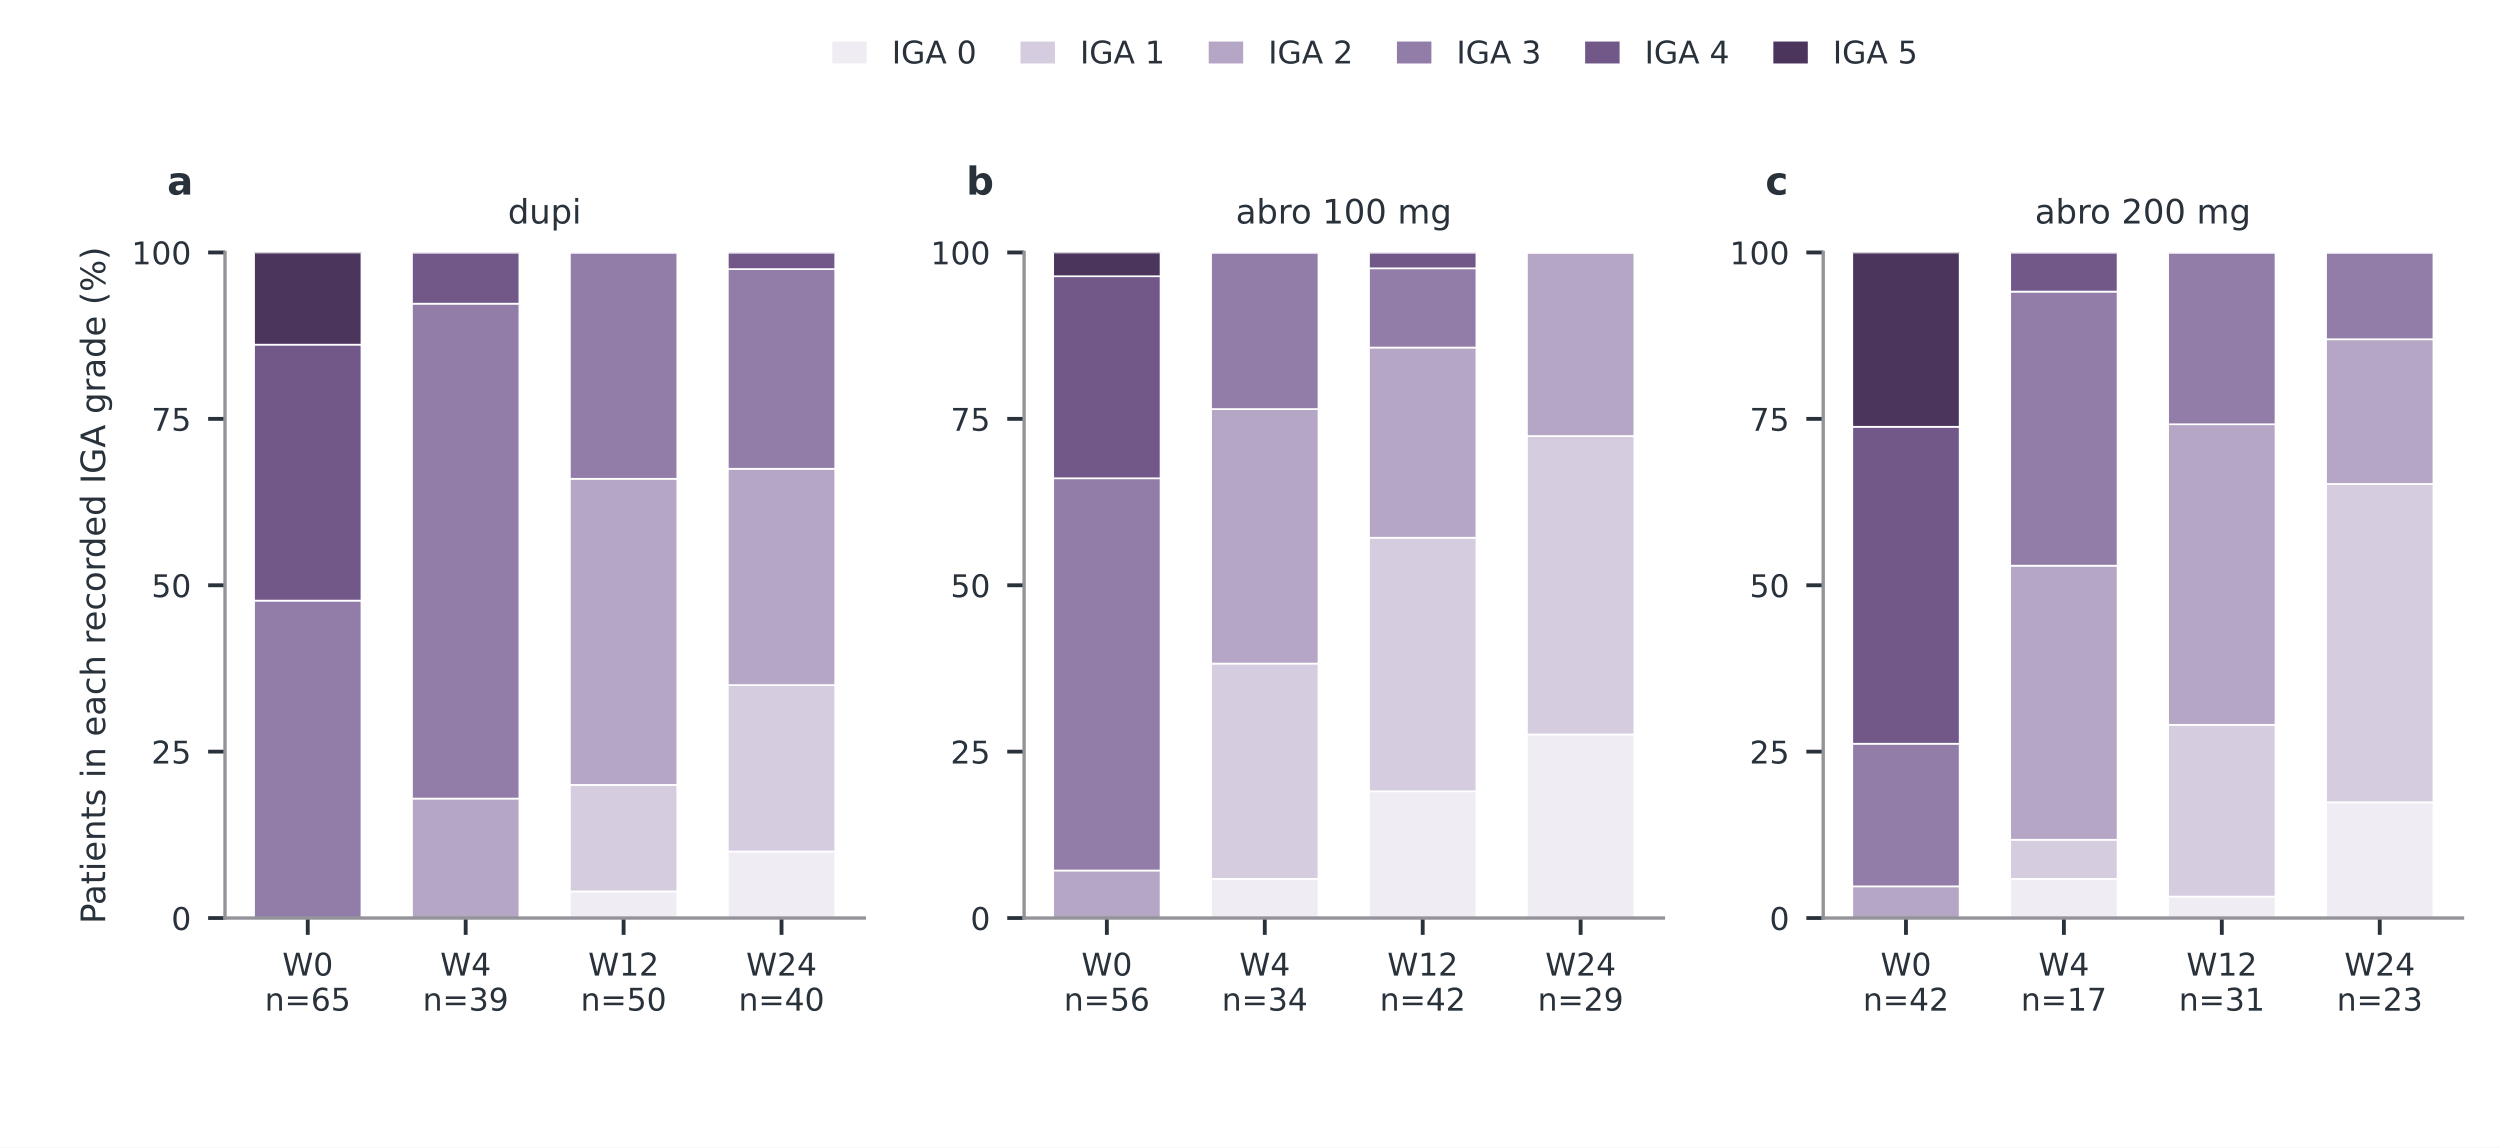
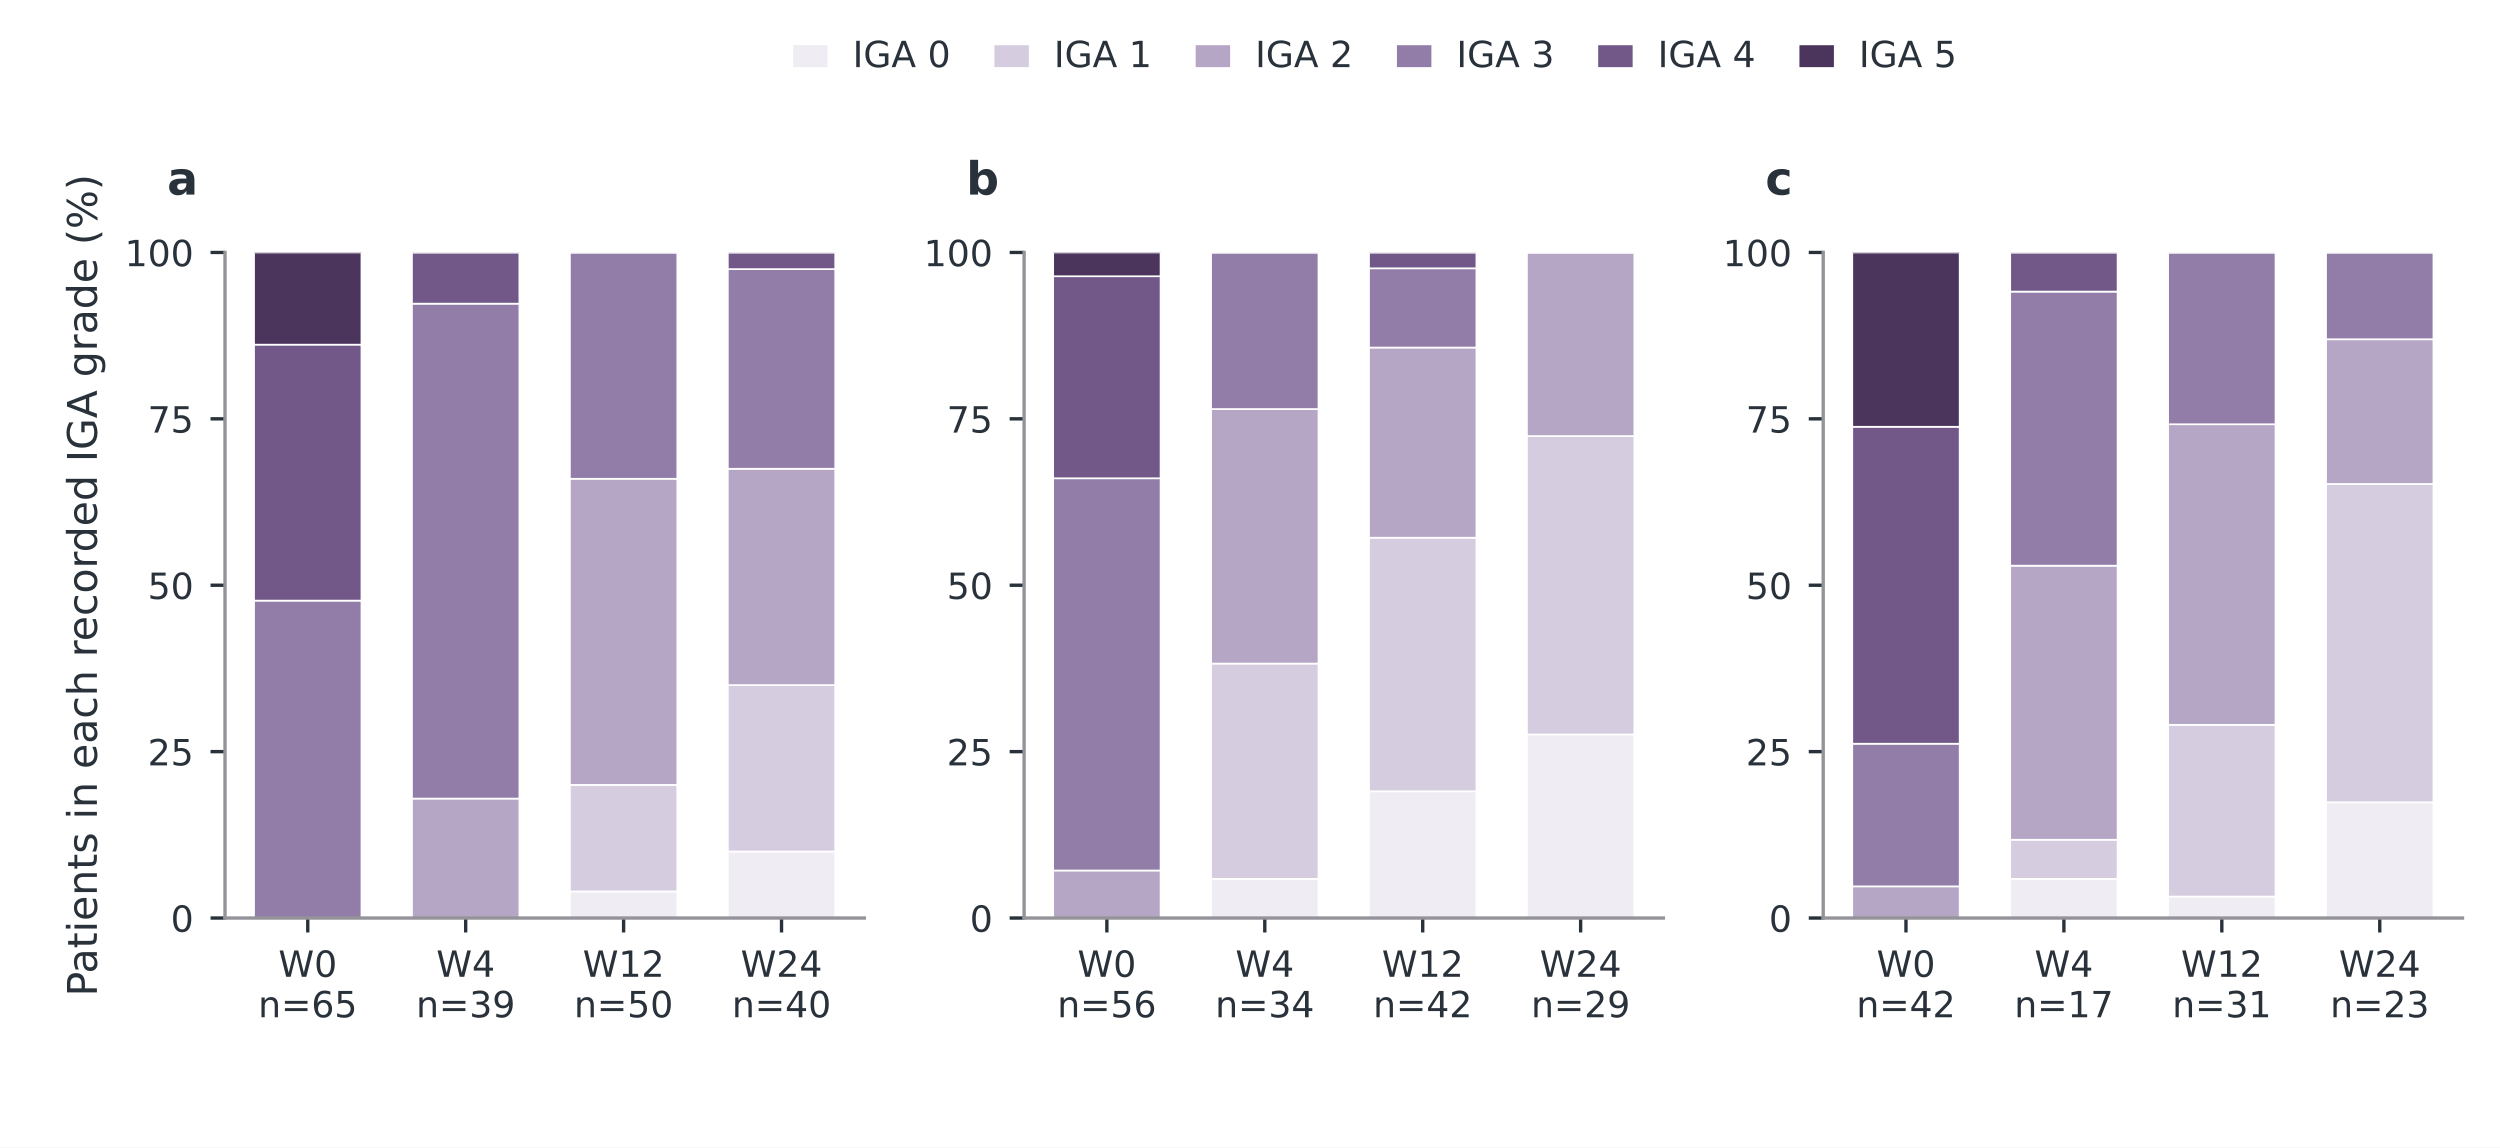
<svg xmlns="http://www.w3.org/2000/svg" xmlns:xlink="http://www.w3.org/1999/xlink" width="518.74pt" height="238.11pt" viewBox="0 0 518.74 238.11" version="1.1">
  <defs>
    <style type="text/css">*{stroke-linejoin: round; stroke-linecap: butt}</style>
  </defs>
  <g id="figure_1">
    <g id="patch_1">
      <path d="M 0 238.11  L 518.74 238.11  L 518.74 0  L 0 0  z " style="fill: #ffffff" />
    </g>
    <g id="axes_1">
      <g id="patch_2">
        <path d="M 46.687 190.488  L 179.336 190.488  L 179.336 52.384  L 46.687 52.384  z " style="fill: #ffffff" />
      </g>
      <g id="patch_3">
        <path d="M 52.716 190.488  L 74.999 190.488  L 74.999 190.488  L 52.716 190.488  z " clip-path="url(#pff0f0de087)" style="fill: #f0ecf3; stroke: #ffffff; stroke-width: 0.35; stroke-linejoin: miter" />
      </g>
      <g id="patch_4">
        <path d="M 85.485 190.488  L 107.768 190.488  L 107.768 190.488  L 85.485 190.488  z " clip-path="url(#pff0f0de087)" style="fill: #f0ecf3; stroke: #ffffff; stroke-width: 0.35; stroke-linejoin: miter" />
      </g>
      <g id="patch_5">
        <path d="M 118.254 190.488  L 140.537 190.488  L 140.537 184.964  L 118.254 184.964  z " clip-path="url(#pff0f0de087)" style="fill: #f0ecf3; stroke: #ffffff; stroke-width: 0.35; stroke-linejoin: miter" />
      </g>
      <g id="patch_6">
        <path d="M 151.023 190.488  L 173.306 190.488  L 173.306 176.678  L 151.023 176.678  z " clip-path="url(#pff0f0de087)" style="fill: #f0ecf3; stroke: #ffffff; stroke-width: 0.35; stroke-linejoin: miter" />
      </g>
      <g id="patch_7">
        <path d="M 52.716 190.488  L 74.999 190.488  L 74.999 190.488  L 52.716 190.488  z " clip-path="url(#pff0f0de087)" style="fill: #d5cddf; stroke: #ffffff; stroke-width: 0.35; stroke-linejoin: miter" />
      </g>
      <g id="patch_8">
        <path d="M 85.485 190.488  L 107.768 190.488  L 107.768 190.488  L 85.485 190.488  z " clip-path="url(#pff0f0de087)" style="fill: #d5cddf; stroke: #ffffff; stroke-width: 0.35; stroke-linejoin: miter" />
      </g>
      <g id="patch_9">
        <path d="M 118.254 184.964  L 140.537 184.964  L 140.537 162.867  L 118.254 162.867  z " clip-path="url(#pff0f0de087)" style="fill: #d5cddf; stroke: #ffffff; stroke-width: 0.35; stroke-linejoin: miter" />
      </g>
      <g id="patch_10">
        <path d="M 151.023 176.678  L 173.306 176.678  L 173.306 142.152  L 151.023 142.152  z " clip-path="url(#pff0f0de087)" style="fill: #d5cddf; stroke: #ffffff; stroke-width: 0.35; stroke-linejoin: miter" />
      </g>
      <g id="patch_11">
        <path d="M 52.716 190.488  L 74.999 190.488  L 74.999 190.488  L 52.716 190.488  z " clip-path="url(#pff0f0de087)" style="fill: #b5a6c5; stroke: #ffffff; stroke-width: 0.35; stroke-linejoin: miter" />
      </g>
      <g id="patch_12">
        <path d="M 85.485 190.488  L 107.768 190.488  L 107.768 165.7  L 85.485 165.7  z " clip-path="url(#pff0f0de087)" style="fill: #b5a6c5; stroke: #ffffff; stroke-width: 0.35; stroke-linejoin: miter" />
      </g>
      <g id="patch_13">
        <path d="M 118.254 162.867  L 140.537 162.867  L 140.537 99.34  L 118.254 99.34  z " clip-path="url(#pff0f0de087)" style="fill: #b5a6c5; stroke: #ffffff; stroke-width: 0.35; stroke-linejoin: miter" />
      </g>
      <g id="patch_14">
        <path d="M 151.023 142.152  L 173.306 142.152  L 173.306 97.268  L 151.023 97.268  z " clip-path="url(#pff0f0de087)" style="fill: #b5a6c5; stroke: #ffffff; stroke-width: 0.35; stroke-linejoin: miter" />
      </g>
      <g id="patch_15">
        <path d="M 52.716 190.488  L 74.999 190.488  L 74.999 124.623  L 52.716 124.623  z " clip-path="url(#pff0f0de087)" style="fill: #927da9; stroke: #ffffff; stroke-width: 0.35; stroke-linejoin: miter" />
      </g>
      <g id="patch_16">
        <path d="M 85.485 165.7  L 107.768 165.7  L 107.768 63.008  L 85.485 63.008  z " clip-path="url(#pff0f0de087)" style="fill: #927da9; stroke: #ffffff; stroke-width: 0.35; stroke-linejoin: miter" />
      </g>
      <g id="patch_17">
        <path d="M 118.254 99.34  L 140.537 99.34  L 140.537 52.384  L 118.254 52.384  z " clip-path="url(#pff0f0de087)" style="fill: #927da9; stroke: #ffffff; stroke-width: 0.35; stroke-linejoin: miter" />
      </g>
      <g id="patch_18">
        <path d="M 151.023 97.268  L 173.306 97.268  L 173.306 55.837  L 151.023 55.837  z " clip-path="url(#pff0f0de087)" style="fill: #927da9; stroke: #ffffff; stroke-width: 0.35; stroke-linejoin: miter" />
      </g>
      <g id="patch_19">
        <path d="M 52.716 124.623  L 74.999 124.623  L 74.999 71.506  L 52.716 71.506  z " clip-path="url(#pff0f0de087)" style="fill: #715889; stroke: #ffffff; stroke-width: 0.35; stroke-linejoin: miter" />
      </g>
      <g id="patch_20">
        <path d="M 85.485 63.008  L 107.768 63.008  L 107.768 52.384  L 85.485 52.384  z " clip-path="url(#pff0f0de087)" style="fill: #715889; stroke: #ffffff; stroke-width: 0.35; stroke-linejoin: miter" />
      </g>
      <g id="patch_21">
        <path d="M 118.254 52.384  L 140.537 52.384  L 140.537 52.384  L 118.254 52.384  z " clip-path="url(#pff0f0de087)" style="fill: #715889; stroke: #ffffff; stroke-width: 0.35; stroke-linejoin: miter" />
      </g>
      <g id="patch_22">
        <path d="M 151.023 55.837  L 173.306 55.837  L 173.306 52.384  L 151.023 52.384  z " clip-path="url(#pff0f0de087)" style="fill: #715889; stroke: #ffffff; stroke-width: 0.35; stroke-linejoin: miter" />
      </g>
      <g id="patch_23">
        <path d="M 52.716 71.506  L 74.999 71.506  L 74.999 52.384  L 52.716 52.384  z " clip-path="url(#pff0f0de087)" style="fill: #4b355d; stroke: #ffffff; stroke-width: 0.35; stroke-linejoin: miter" />
      </g>
      <g id="patch_24">
        <path d="M 85.485 52.384  L 107.768 52.384  L 107.768 52.384  L 85.485 52.384  z " clip-path="url(#pff0f0de087)" style="fill: #4b355d; stroke: #ffffff; stroke-width: 0.35; stroke-linejoin: miter" />
      </g>
      <g id="patch_25">
        <path d="M 118.254 52.384  L 140.537 52.384  L 140.537 52.384  L 118.254 52.384  z " clip-path="url(#pff0f0de087)" style="fill: #4b355d; stroke: #ffffff; stroke-width: 0.35; stroke-linejoin: miter" />
      </g>
      <g id="patch_26">
        <path d="M 151.023 52.384  L 173.306 52.384  L 173.306 52.384  L 151.023 52.384  z " clip-path="url(#pff0f0de087)" style="fill: #4b355d; stroke: #ffffff; stroke-width: 0.35; stroke-linejoin: miter" />
      </g>
      <g id="matplotlib.axis_1">
        <g id="xtick_1">
          <g id="line2d_1">
            <defs>
-               <path id="m90f12e6dde" d="M 0 0  L 0 3.5  " style="stroke: #29323b; stroke-width: 0.8" />
+               <path id="m779b426d4a" d="M 0 0  L 0 3  " style="stroke: #29323b; stroke-width: 0.7" />
            </defs>
            <g>
-               <use xlink:href="#m90f12e6dde" x="63.858" y="190.488" style="fill: #29323b; stroke: #29323b; stroke-width: 0.8" />
+               <use xlink:href="#m779b426d4a" x="63.858" y="190.488" style="fill: #29323b; stroke: #29323b; stroke-width: 0.7" />
            </g>
          </g>
          <g id="text_1">
-             <text style="fill: #29323b; font: 6.5px 'DejaVu Sans'" transform="translate(58.57637 202.4272)">W0</text>
-             <text style="fill: #29323b; font: 6.5px 'DejaVu Sans'" transform="translate(54.9389 209.7058)">n=65</text>
+             <text style="fill: #29323b; font: 7.5px 'DejaVu Sans'" transform="translate(57.76387 202.687)">W0</text>
+             <text style="fill: #29323b; font: 7.5px 'DejaVu Sans'" transform="translate(53.5668 211.0854)">n=65</text>
          </g>
        </g>
        <g id="xtick_2">
          <g id="line2d_2">
            <g>
-               <use xlink:href="#m90f12e6dde" x="96.627" y="190.488" style="fill: #29323b; stroke: #29323b; stroke-width: 0.8" />
+               <use xlink:href="#m779b426d4a" x="96.627" y="190.488" style="fill: #29323b; stroke: #29323b; stroke-width: 0.7" />
            </g>
          </g>
          <g id="text_2">
-             <text style="fill: #29323b; font: 6.5px 'DejaVu Sans'" transform="translate(91.34546 202.4272)">W4</text>
-             <text style="fill: #29323b; font: 6.5px 'DejaVu Sans'" transform="translate(87.70799 209.7058)">n=39</text>
+             <text style="fill: #29323b; font: 7.5px 'DejaVu Sans'" transform="translate(90.53296 202.687)">W4</text>
+             <text style="fill: #29323b; font: 7.5px 'DejaVu Sans'" transform="translate(86.33588 211.0854)">n=39</text>
          </g>
        </g>
        <g id="xtick_3">
          <g id="line2d_3">
            <g>
-               <use xlink:href="#m90f12e6dde" x="129.396" y="190.488" style="fill: #29323b; stroke: #29323b; stroke-width: 0.8" />
+               <use xlink:href="#m779b426d4a" x="129.396" y="190.488" style="fill: #29323b; stroke: #29323b; stroke-width: 0.7" />
            </g>
          </g>
          <g id="text_3">
-             <text style="fill: #29323b; font: 6.5px 'DejaVu Sans'" transform="translate(122.0467 202.4272)">W12</text>
-             <text style="fill: #29323b; font: 6.5px 'DejaVu Sans'" transform="translate(120.4771 209.7058)">n=50</text>
+             <text style="fill: #29323b; font: 7.5px 'DejaVu Sans'" transform="translate(120.9161 202.687)">W12</text>
+             <text style="fill: #29323b; font: 7.5px 'DejaVu Sans'" transform="translate(119.105 211.0854)">n=50</text>
          </g>
        </g>
        <g id="xtick_4">
          <g id="line2d_4">
            <g>
-               <use xlink:href="#m90f12e6dde" x="162.165" y="190.488" style="fill: #29323b; stroke: #29323b; stroke-width: 0.8" />
+               <use xlink:href="#m779b426d4a" x="162.165" y="190.488" style="fill: #29323b; stroke: #29323b; stroke-width: 0.7" />
            </g>
          </g>
          <g id="text_4">
-             <text style="fill: #29323b; font: 6.5px 'DejaVu Sans'" transform="translate(154.8158 202.4272)">W24</text>
-             <text style="fill: #29323b; font: 6.5px 'DejaVu Sans'" transform="translate(153.2462 209.7058)">n=40</text>
+             <text style="fill: #29323b; font: 7.5px 'DejaVu Sans'" transform="translate(153.6852 202.687)">W24</text>
+             <text style="fill: #29323b; font: 7.5px 'DejaVu Sans'" transform="translate(151.8741 211.0854)">n=40</text>
          </g>
        </g>
      </g>
      <g id="matplotlib.axis_2">
        <g id="ytick_1">
          <g id="line2d_5">
            <defs>
-               <path id="mad2ca69fe5" d="M 0 0  L -3.5 0  " style="stroke: #29323b; stroke-width: 0.8" />
+               <path id="md42294e0d8" d="M 0 0  L -3 0  " style="stroke: #29323b; stroke-width: 0.7" />
            </defs>
            <g>
-               <use xlink:href="#mad2ca69fe5" x="46.687" y="190.488" style="fill: #29323b; stroke: #29323b; stroke-width: 0.8" />
+               <use xlink:href="#md42294e0d8" x="46.687" y="190.488" style="fill: #29323b; stroke: #29323b; stroke-width: 0.7" />
            </g>
          </g>
          <g id="text_5">
-             <text style="fill: #29323b; font: 6.5px 'DejaVu Sans'; text-anchor: end" x="39.687" y="192.958" transform="rotate(-0 39.68661 192.9577)">0</text>
+             <text style="fill: #29323b; font: 7.5px 'DejaVu Sans'; text-anchor: end" x="40.187" y="193.338" transform="rotate(-0 40.18661 193.3376)">0</text>
          </g>
        </g>
        <g id="ytick_2">
          <g id="line2d_6">
            <g>
-               <use xlink:href="#mad2ca69fe5" x="46.687" y="155.962" style="fill: #29323b; stroke: #29323b; stroke-width: 0.8" />
+               <use xlink:href="#md42294e0d8" x="46.687" y="155.962" style="fill: #29323b; stroke: #29323b; stroke-width: 0.7" />
            </g>
          </g>
          <g id="text_6">
-             <text style="fill: #29323b; font: 6.5px 'DejaVu Sans'; text-anchor: end" x="39.687" y="158.432" transform="rotate(-0 39.68661 158.4317)">25</text>
+             <text style="fill: #29323b; font: 7.5px 'DejaVu Sans'; text-anchor: end" x="40.187" y="158.812" transform="rotate(-0 40.18661 158.8116)">25</text>
          </g>
        </g>
        <g id="ytick_3">
          <g id="line2d_7">
            <g>
-               <use xlink:href="#mad2ca69fe5" x="46.687" y="121.436" style="fill: #29323b; stroke: #29323b; stroke-width: 0.8" />
+               <use xlink:href="#md42294e0d8" x="46.687" y="121.436" style="fill: #29323b; stroke: #29323b; stroke-width: 0.7" />
            </g>
          </g>
          <g id="text_7">
-             <text style="fill: #29323b; font: 6.5px 'DejaVu Sans'; text-anchor: end" x="39.687" y="123.906" transform="rotate(-0 39.68661 123.9057)">50</text>
+             <text style="fill: #29323b; font: 7.5px 'DejaVu Sans'; text-anchor: end" x="40.187" y="124.286" transform="rotate(-0 40.18661 124.2856)">50</text>
          </g>
        </g>
        <g id="ytick_4">
          <g id="line2d_8">
            <g>
-               <use xlink:href="#mad2ca69fe5" x="46.687" y="86.91" style="fill: #29323b; stroke: #29323b; stroke-width: 0.8" />
+               <use xlink:href="#md42294e0d8" x="46.687" y="86.91" style="fill: #29323b; stroke: #29323b; stroke-width: 0.7" />
            </g>
          </g>
          <g id="text_8">
-             <text style="fill: #29323b; font: 6.5px 'DejaVu Sans'; text-anchor: end" x="39.687" y="89.38" transform="rotate(-0 39.68661 89.37973)">75</text>
+             <text style="fill: #29323b; font: 7.5px 'DejaVu Sans'; text-anchor: end" x="40.187" y="89.76" transform="rotate(-0 40.18661 89.75965)">75</text>
          </g>
        </g>
        <g id="ytick_5">
          <g id="line2d_9">
            <g>
-               <use xlink:href="#mad2ca69fe5" x="46.687" y="52.384" style="fill: #29323b; stroke: #29323b; stroke-width: 0.8" />
+               <use xlink:href="#md42294e0d8" x="46.687" y="52.384" style="fill: #29323b; stroke: #29323b; stroke-width: 0.7" />
            </g>
          </g>
          <g id="text_9">
-             <text style="fill: #29323b; font: 6.5px 'DejaVu Sans'; text-anchor: end" x="39.687" y="54.854" transform="rotate(-0 39.68661 54.85374)">100</text>
+             <text style="fill: #29323b; font: 7.5px 'DejaVu Sans'; text-anchor: end" x="40.187" y="55.234" transform="rotate(-0 40.18661 55.23367)">100</text>
          </g>
        </g>
        <g id="text_10">
-           <text style="fill: #29323b; font: 7px 'DejaVu Sans'; text-anchor: middle" x="21.824" y="121.436" transform="rotate(-90 21.82396 121.4362)">Patients in each recorded IGA grade (%)</text>
+           <text style="fill: #29323b; font: 8.5px 'DejaVu Sans'; text-anchor: middle" x="20.103" y="121.436" transform="rotate(-90 20.10326 121.4362)">Patients in each recorded IGA grade (%)</text>
        </g>
      </g>
      <g id="patch_27">
        <path d="M 46.687 190.488  L 46.687 52.384  " style="fill: none; stroke: #94939a; stroke-width: 0.7; stroke-linejoin: miter; stroke-linecap: square" />
      </g>
      <g id="patch_28">
        <path d="M 46.687 190.488  L 179.336 190.488  " style="fill: none; stroke: #94939a; stroke-width: 0.7; stroke-linejoin: miter; stroke-linecap: square" />
      </g>
      <g id="text_11">
-         <text style="fill: #29323b; font: 700 8px 'DejaVu Sans'; text-anchor: start" x="34.687" y="40.384" transform="rotate(-0 34.68661 40.38425)">a</text>
-       </g>
-       <g id="text_12">
-         <text style="fill: #29323b; font: 7px 'DejaVu Sans'; text-anchor: middle" x="113.011" y="46.384" transform="rotate(-0 113.0112 46.38425)">dupi</text>
+         <text style="fill: #29323b; font: 700 9.5px 'DejaVu Sans'; text-anchor: start" x="34.687" y="40.384" transform="rotate(-0 34.68661 40.38425)">a</text>
      </g>
    </g>
    <g id="axes_2">
      <g id="patch_29">
        <path d="M 212.498 190.488  L 345.147 190.488  L 345.147 52.384  L 212.498 52.384  z " style="fill: #ffffff" />
      </g>
      <g id="patch_30">
        <path d="M 218.528 190.488  L 240.811 190.488  L 240.811 190.488  L 218.528 190.488  z " clip-path="url(#pd20572d89b)" style="fill: #f0ecf3; stroke: #ffffff; stroke-width: 0.35; stroke-linejoin: miter" />
      </g>
      <g id="patch_31">
        <path d="M 251.297 190.488  L 273.58 190.488  L 273.58 182.364  L 251.297 182.364  z " clip-path="url(#pd20572d89b)" style="fill: #f0ecf3; stroke: #ffffff; stroke-width: 0.35; stroke-linejoin: miter" />
      </g>
      <g id="patch_32">
        <path d="M 284.066 190.488  L 306.349 190.488  L 306.349 164.183  L 284.066 164.183  z " clip-path="url(#pd20572d89b)" style="fill: #f0ecf3; stroke: #ffffff; stroke-width: 0.35; stroke-linejoin: miter" />
      </g>
      <g id="patch_33">
        <path d="M 316.835 190.488  L 339.118 190.488  L 339.118 152.391  L 316.835 152.391  z " clip-path="url(#pd20572d89b)" style="fill: #f0ecf3; stroke: #ffffff; stroke-width: 0.35; stroke-linejoin: miter" />
      </g>
      <g id="patch_34">
        <path d="M 218.528 190.488  L 240.811 190.488  L 240.811 190.488  L 218.528 190.488  z " clip-path="url(#pd20572d89b)" style="fill: #d5cddf; stroke: #ffffff; stroke-width: 0.35; stroke-linejoin: miter" />
      </g>
      <g id="patch_35">
        <path d="M 251.297 182.364  L 273.58 182.364  L 273.58 137.684  L 251.297 137.684  z " clip-path="url(#pd20572d89b)" style="fill: #d5cddf; stroke: #ffffff; stroke-width: 0.35; stroke-linejoin: miter" />
      </g>
      <g id="patch_36">
        <path d="M 284.066 164.183  L 306.349 164.183  L 306.349 111.572  L 284.066 111.572  z " clip-path="url(#pd20572d89b)" style="fill: #d5cddf; stroke: #ffffff; stroke-width: 0.35; stroke-linejoin: miter" />
      </g>
      <g id="patch_37">
        <path d="M 316.835 152.391  L 339.118 152.391  L 339.118 90.482  L 316.835 90.482  z " clip-path="url(#pd20572d89b)" style="fill: #d5cddf; stroke: #ffffff; stroke-width: 0.35; stroke-linejoin: miter" />
      </g>
      <g id="patch_38">
        <path d="M 218.528 190.488  L 240.811 190.488  L 240.811 180.624  L 218.528 180.624  z " clip-path="url(#pd20572d89b)" style="fill: #b5a6c5; stroke: #ffffff; stroke-width: 0.35; stroke-linejoin: miter" />
      </g>
      <g id="patch_39">
        <path d="M 251.297 137.684  L 273.58 137.684  L 273.58 84.879  L 251.297 84.879  z " clip-path="url(#pd20572d89b)" style="fill: #b5a6c5; stroke: #ffffff; stroke-width: 0.35; stroke-linejoin: miter" />
      </g>
      <g id="patch_40">
        <path d="M 284.066 111.572  L 306.349 111.572  L 306.349 72.113  L 284.066 72.113  z " clip-path="url(#pd20572d89b)" style="fill: #b5a6c5; stroke: #ffffff; stroke-width: 0.35; stroke-linejoin: miter" />
      </g>
      <g id="patch_41">
        <path d="M 316.835 90.482  L 339.118 90.482  L 339.118 52.384  L 316.835 52.384  z " clip-path="url(#pd20572d89b)" style="fill: #b5a6c5; stroke: #ffffff; stroke-width: 0.35; stroke-linejoin: miter" />
      </g>
      <g id="patch_42">
        <path d="M 218.528 180.624  L 240.811 180.624  L 240.811 99.241  L 218.528 99.241  z " clip-path="url(#pd20572d89b)" style="fill: #927da9; stroke: #ffffff; stroke-width: 0.35; stroke-linejoin: miter" />
      </g>
      <g id="patch_43">
        <path d="M 251.297 84.879  L 273.58 84.879  L 273.58 52.384  L 251.297 52.384  z " clip-path="url(#pd20572d89b)" style="fill: #927da9; stroke: #ffffff; stroke-width: 0.35; stroke-linejoin: miter" />
      </g>
      <g id="patch_44">
        <path d="M 284.066 72.113  L 306.349 72.113  L 306.349 55.672  L 284.066 55.672  z " clip-path="url(#pd20572d89b)" style="fill: #927da9; stroke: #ffffff; stroke-width: 0.35; stroke-linejoin: miter" />
      </g>
      <g id="patch_45">
        <path d="M 316.835 52.384  L 339.118 52.384  L 339.118 52.384  L 316.835 52.384  z " clip-path="url(#pd20572d89b)" style="fill: #927da9; stroke: #ffffff; stroke-width: 0.35; stroke-linejoin: miter" />
      </g>
      <g id="patch_46">
        <path d="M 218.528 99.241  L 240.811 99.241  L 240.811 57.317  L 218.528 57.317  z " clip-path="url(#pd20572d89b)" style="fill: #715889; stroke: #ffffff; stroke-width: 0.35; stroke-linejoin: miter" />
      </g>
      <g id="patch_47">
        <path d="M 251.297 52.384  L 273.58 52.384  L 273.58 52.384  L 251.297 52.384  z " clip-path="url(#pd20572d89b)" style="fill: #715889; stroke: #ffffff; stroke-width: 0.35; stroke-linejoin: miter" />
      </g>
      <g id="patch_48">
        <path d="M 284.066 55.672  L 306.349 55.672  L 306.349 52.384  L 284.066 52.384  z " clip-path="url(#pd20572d89b)" style="fill: #715889; stroke: #ffffff; stroke-width: 0.35; stroke-linejoin: miter" />
      </g>
      <g id="patch_49">
        <path d="M 316.835 52.384  L 339.118 52.384  L 339.118 52.384  L 316.835 52.384  z " clip-path="url(#pd20572d89b)" style="fill: #715889; stroke: #ffffff; stroke-width: 0.35; stroke-linejoin: miter" />
      </g>
      <g id="patch_50">
        <path d="M 218.528 57.317  L 240.811 57.317  L 240.811 52.384  L 218.528 52.384  z " clip-path="url(#pd20572d89b)" style="fill: #4b355d; stroke: #ffffff; stroke-width: 0.35; stroke-linejoin: miter" />
      </g>
      <g id="patch_51">
        <path d="M 251.297 52.384  L 273.58 52.384  L 273.58 52.384  L 251.297 52.384  z " clip-path="url(#pd20572d89b)" style="fill: #4b355d; stroke: #ffffff; stroke-width: 0.35; stroke-linejoin: miter" />
      </g>
      <g id="patch_52">
        <path d="M 284.066 52.384  L 306.349 52.384  L 306.349 52.384  L 284.066 52.384  z " clip-path="url(#pd20572d89b)" style="fill: #4b355d; stroke: #ffffff; stroke-width: 0.35; stroke-linejoin: miter" />
      </g>
      <g id="patch_53">
        <path d="M 316.835 52.384  L 339.118 52.384  L 339.118 52.384  L 316.835 52.384  z " clip-path="url(#pd20572d89b)" style="fill: #4b355d; stroke: #ffffff; stroke-width: 0.35; stroke-linejoin: miter" />
      </g>
      <g id="matplotlib.axis_3">
        <g id="xtick_5">
          <g id="line2d_10">
            <g>
-               <use xlink:href="#m90f12e6dde" x="229.669" y="190.488" style="fill: #29323b; stroke: #29323b; stroke-width: 0.8" />
-             </g>
-           </g>
-           <g id="text_13">
-             <text style="fill: #29323b; font: 6.5px 'DejaVu Sans'" transform="translate(224.388 202.4272)">W0</text>
-             <text style="fill: #29323b; font: 6.5px 'DejaVu Sans'" transform="translate(220.7505 209.7058)">n=56</text>
+               <use xlink:href="#m779b426d4a" x="229.669" y="190.488" style="fill: #29323b; stroke: #29323b; stroke-width: 0.7" />
+             </g>
+           </g>
+           <g id="text_12">
+             <text style="fill: #29323b; font: 7.5px 'DejaVu Sans'" transform="translate(223.5755 202.687)">W0</text>
+             <text style="fill: #29323b; font: 7.5px 'DejaVu Sans'" transform="translate(219.3784 211.0854)">n=56</text>
          </g>
        </g>
        <g id="xtick_6">
          <g id="line2d_11">
            <g>
-               <use xlink:href="#m90f12e6dde" x="262.438" y="190.488" style="fill: #29323b; stroke: #29323b; stroke-width: 0.8" />
-             </g>
-           </g>
-           <g id="text_14">
-             <text style="fill: #29323b; font: 6.5px 'DejaVu Sans'" transform="translate(257.157 202.4272)">W4</text>
-             <text style="fill: #29323b; font: 6.5px 'DejaVu Sans'" transform="translate(253.5196 209.7058)">n=34</text>
+               <use xlink:href="#m779b426d4a" x="262.438" y="190.488" style="fill: #29323b; stroke: #29323b; stroke-width: 0.7" />
+             </g>
+           </g>
+           <g id="text_13">
+             <text style="fill: #29323b; font: 7.5px 'DejaVu Sans'" transform="translate(256.3445 202.687)">W4</text>
+             <text style="fill: #29323b; font: 7.5px 'DejaVu Sans'" transform="translate(252.1475 211.0854)">n=34</text>
          </g>
        </g>
        <g id="xtick_7">
          <g id="line2d_12">
            <g>
-               <use xlink:href="#m90f12e6dde" x="295.207" y="190.488" style="fill: #29323b; stroke: #29323b; stroke-width: 0.8" />
-             </g>
-           </g>
-           <g id="text_15">
-             <text style="fill: #29323b; font: 6.5px 'DejaVu Sans'" transform="translate(287.8583 202.4272)">W12</text>
-             <text style="fill: #29323b; font: 6.5px 'DejaVu Sans'" transform="translate(286.2887 209.7058)">n=42</text>
+               <use xlink:href="#m779b426d4a" x="295.207" y="190.488" style="fill: #29323b; stroke: #29323b; stroke-width: 0.7" />
+             </g>
+           </g>
+           <g id="text_14">
+             <text style="fill: #29323b; font: 7.5px 'DejaVu Sans'" transform="translate(286.7277 202.687)">W12</text>
+             <text style="fill: #29323b; font: 7.5px 'DejaVu Sans'" transform="translate(284.9166 211.0854)">n=42</text>
          </g>
        </g>
        <g id="xtick_8">
          <g id="line2d_13">
            <g>
-               <use xlink:href="#m90f12e6dde" x="327.976" y="190.488" style="fill: #29323b; stroke: #29323b; stroke-width: 0.8" />
-             </g>
-           </g>
-           <g id="text_16">
-             <text style="fill: #29323b; font: 6.5px 'DejaVu Sans'" transform="translate(320.6274 202.4272)">W24</text>
-             <text style="fill: #29323b; font: 6.5px 'DejaVu Sans'" transform="translate(319.0578 209.7058)">n=29</text>
+               <use xlink:href="#m779b426d4a" x="327.976" y="190.488" style="fill: #29323b; stroke: #29323b; stroke-width: 0.7" />
+             </g>
+           </g>
+           <g id="text_15">
+             <text style="fill: #29323b; font: 7.5px 'DejaVu Sans'" transform="translate(319.4968 202.687)">W24</text>
+             <text style="fill: #29323b; font: 7.5px 'DejaVu Sans'" transform="translate(317.6856 211.0854)">n=29</text>
          </g>
        </g>
      </g>
      <g id="matplotlib.axis_4">
        <g id="ytick_6">
          <g id="line2d_14">
            <g>
-               <use xlink:href="#mad2ca69fe5" x="212.498" y="190.488" style="fill: #29323b; stroke: #29323b; stroke-width: 0.8" />
-             </g>
-           </g>
-           <g id="text_17">
-             <text style="fill: #29323b; font: 6.5px 'DejaVu Sans'; text-anchor: end" x="205.498" y="192.958" transform="rotate(-0 205.4982 192.9577)">0</text>
+               <use xlink:href="#md42294e0d8" x="212.498" y="190.488" style="fill: #29323b; stroke: #29323b; stroke-width: 0.7" />
+             </g>
+           </g>
+           <g id="text_16">
+             <text style="fill: #29323b; font: 7.5px 'DejaVu Sans'; text-anchor: end" x="205.998" y="193.338" transform="rotate(-0 205.9982 193.3376)">0</text>
          </g>
        </g>
        <g id="ytick_7">
          <g id="line2d_15">
            <g>
-               <use xlink:href="#mad2ca69fe5" x="212.498" y="155.962" style="fill: #29323b; stroke: #29323b; stroke-width: 0.8" />
-             </g>
-           </g>
-           <g id="text_18">
-             <text style="fill: #29323b; font: 6.5px 'DejaVu Sans'; text-anchor: end" x="205.498" y="158.432" transform="rotate(-0 205.4982 158.4317)">25</text>
+               <use xlink:href="#md42294e0d8" x="212.498" y="155.962" style="fill: #29323b; stroke: #29323b; stroke-width: 0.7" />
+             </g>
+           </g>
+           <g id="text_17">
+             <text style="fill: #29323b; font: 7.5px 'DejaVu Sans'; text-anchor: end" x="205.998" y="158.812" transform="rotate(-0 205.9982 158.8116)">25</text>
          </g>
        </g>
        <g id="ytick_8">
          <g id="line2d_16">
            <g>
-               <use xlink:href="#mad2ca69fe5" x="212.498" y="121.436" style="fill: #29323b; stroke: #29323b; stroke-width: 0.8" />
-             </g>
-           </g>
-           <g id="text_19">
-             <text style="fill: #29323b; font: 6.5px 'DejaVu Sans'; text-anchor: end" x="205.498" y="123.906" transform="rotate(-0 205.4982 123.9057)">50</text>
+               <use xlink:href="#md42294e0d8" x="212.498" y="121.436" style="fill: #29323b; stroke: #29323b; stroke-width: 0.7" />
+             </g>
+           </g>
+           <g id="text_18">
+             <text style="fill: #29323b; font: 7.5px 'DejaVu Sans'; text-anchor: end" x="205.998" y="124.286" transform="rotate(-0 205.9982 124.2856)">50</text>
          </g>
        </g>
        <g id="ytick_9">
          <g id="line2d_17">
            <g>
-               <use xlink:href="#mad2ca69fe5" x="212.498" y="86.91" style="fill: #29323b; stroke: #29323b; stroke-width: 0.8" />
-             </g>
-           </g>
-           <g id="text_20">
-             <text style="fill: #29323b; font: 6.5px 'DejaVu Sans'; text-anchor: end" x="205.498" y="89.38" transform="rotate(-0 205.4982 89.37973)">75</text>
+               <use xlink:href="#md42294e0d8" x="212.498" y="86.91" style="fill: #29323b; stroke: #29323b; stroke-width: 0.7" />
+             </g>
+           </g>
+           <g id="text_19">
+             <text style="fill: #29323b; font: 7.5px 'DejaVu Sans'; text-anchor: end" x="205.998" y="89.76" transform="rotate(-0 205.9982 89.75965)">75</text>
          </g>
        </g>
        <g id="ytick_10">
          <g id="line2d_18">
            <g>
-               <use xlink:href="#mad2ca69fe5" x="212.498" y="52.384" style="fill: #29323b; stroke: #29323b; stroke-width: 0.8" />
-             </g>
-           </g>
-           <g id="text_21">
-             <text style="fill: #29323b; font: 6.5px 'DejaVu Sans'; text-anchor: end" x="205.498" y="54.854" transform="rotate(-0 205.4982 54.85374)">100</text>
+               <use xlink:href="#md42294e0d8" x="212.498" y="52.384" style="fill: #29323b; stroke: #29323b; stroke-width: 0.7" />
+             </g>
+           </g>
+           <g id="text_20">
+             <text style="fill: #29323b; font: 7.5px 'DejaVu Sans'; text-anchor: end" x="205.998" y="55.234" transform="rotate(-0 205.9982 55.23367)">100</text>
          </g>
        </g>
      </g>
      <g id="patch_54">
        <path d="M 212.498 190.488  L 212.498 52.384  " style="fill: none; stroke: #94939a; stroke-width: 0.7; stroke-linejoin: miter; stroke-linecap: square" />
      </g>
      <g id="patch_55">
        <path d="M 212.498 190.488  L 345.147 190.488  " style="fill: none; stroke: #94939a; stroke-width: 0.7; stroke-linejoin: miter; stroke-linecap: square" />
      </g>
-       <g id="text_22">
-         <text style="fill: #29323b; font: 700 8px 'DejaVu Sans'; text-anchor: start" x="200.498" y="40.384" transform="rotate(-0 200.4982 40.38425)">b</text>
-       </g>
-       <g id="text_23">
-         <text style="fill: #29323b; font: 7px 'DejaVu Sans'; text-anchor: middle" x="278.823" y="46.384" transform="rotate(-0 278.8228 46.38425)">abro 100 mg</text>
+       <g id="text_21">
+         <text style="fill: #29323b; font: 700 9.5px 'DejaVu Sans'; text-anchor: start" x="200.498" y="40.384" transform="rotate(-0 200.4982 40.38425)">b</text>
      </g>
    </g>
    <g id="axes_3">
      <g id="patch_56">
        <path d="M 378.31 190.488  L 510.959 190.488  L 510.959 52.384  L 378.31 52.384  z " style="fill: #ffffff" />
      </g>
      <g id="patch_57">
        <path d="M 384.339 190.488  L 406.622 190.488  L 406.622 190.488  L 384.339 190.488  z " clip-path="url(#pfcbd08a55f)" style="fill: #f0ecf3; stroke: #ffffff; stroke-width: 0.35; stroke-linejoin: miter" />
      </g>
      <g id="patch_58">
        <path d="M 417.108 190.488  L 439.391 190.488  L 439.391 182.364  L 417.108 182.364  z " clip-path="url(#pfcbd08a55f)" style="fill: #f0ecf3; stroke: #ffffff; stroke-width: 0.35; stroke-linejoin: miter" />
      </g>
      <g id="patch_59">
        <path d="M 449.877 190.488  L 472.16 190.488  L 472.16 186.033  L 449.877 186.033  z " clip-path="url(#pfcbd08a55f)" style="fill: #f0ecf3; stroke: #ffffff; stroke-width: 0.35; stroke-linejoin: miter" />
      </g>
      <g id="patch_60">
        <path d="M 482.647 190.488  L 504.93 190.488  L 504.93 166.47  L 482.647 166.47  z " clip-path="url(#pfcbd08a55f)" style="fill: #f0ecf3; stroke: #ffffff; stroke-width: 0.35; stroke-linejoin: miter" />
      </g>
      <g id="patch_61">
        <path d="M 384.339 190.488  L 406.622 190.488  L 406.622 190.488  L 384.339 190.488  z " clip-path="url(#pfcbd08a55f)" style="fill: #d5cddf; stroke: #ffffff; stroke-width: 0.35; stroke-linejoin: miter" />
      </g>
      <g id="patch_62">
        <path d="M 417.108 182.364  L 439.391 182.364  L 439.391 174.241  L 417.108 174.241  z " clip-path="url(#pfcbd08a55f)" style="fill: #d5cddf; stroke: #ffffff; stroke-width: 0.35; stroke-linejoin: miter" />
      </g>
      <g id="patch_63">
        <path d="M 449.877 186.033  L 472.16 186.033  L 472.16 150.393  L 449.877 150.393  z " clip-path="url(#pfcbd08a55f)" style="fill: #d5cddf; stroke: #ffffff; stroke-width: 0.35; stroke-linejoin: miter" />
      </g>
      <g id="patch_64">
        <path d="M 482.647 166.47  L 504.93 166.47  L 504.93 100.42  L 482.647 100.42  z " clip-path="url(#pfcbd08a55f)" style="fill: #d5cddf; stroke: #ffffff; stroke-width: 0.35; stroke-linejoin: miter" />
      </g>
      <g id="patch_65">
        <path d="M 384.339 190.488  L 406.622 190.488  L 406.622 183.912  L 384.339 183.912  z " clip-path="url(#pfcbd08a55f)" style="fill: #b5a6c5; stroke: #ffffff; stroke-width: 0.35; stroke-linejoin: miter" />
      </g>
      <g id="patch_66">
        <path d="M 417.108 174.241  L 439.391 174.241  L 439.391 117.374  L 417.108 117.374  z " clip-path="url(#pfcbd08a55f)" style="fill: #b5a6c5; stroke: #ffffff; stroke-width: 0.35; stroke-linejoin: miter" />
      </g>
      <g id="patch_67">
        <path d="M 449.877 150.393  L 472.16 150.393  L 472.16 88.024  L 449.877 88.024  z " clip-path="url(#pfcbd08a55f)" style="fill: #b5a6c5; stroke: #ffffff; stroke-width: 0.35; stroke-linejoin: miter" />
      </g>
      <g id="patch_68">
        <path d="M 482.647 100.42  L 504.93 100.42  L 504.93 70.398  L 482.647 70.398  z " clip-path="url(#pfcbd08a55f)" style="fill: #b5a6c5; stroke: #ffffff; stroke-width: 0.35; stroke-linejoin: miter" />
      </g>
      <g id="patch_69">
        <path d="M 384.339 183.912  L 406.622 183.912  L 406.622 154.318  L 384.339 154.318  z " clip-path="url(#pfcbd08a55f)" style="fill: #927da9; stroke: #ffffff; stroke-width: 0.35; stroke-linejoin: miter" />
      </g>
      <g id="patch_70">
        <path d="M 417.108 117.374  L 439.391 117.374  L 439.391 60.508  L 417.108 60.508  z " clip-path="url(#pfcbd08a55f)" style="fill: #927da9; stroke: #ffffff; stroke-width: 0.35; stroke-linejoin: miter" />
      </g>
      <g id="patch_71">
        <path d="M 449.877 88.024  L 472.16 88.024  L 472.16 52.384  L 449.877 52.384  z " clip-path="url(#pfcbd08a55f)" style="fill: #927da9; stroke: #ffffff; stroke-width: 0.35; stroke-linejoin: miter" />
      </g>
      <g id="patch_72">
        <path d="M 482.647 70.398  L 504.93 70.398  L 504.93 52.384  L 482.647 52.384  z " clip-path="url(#pfcbd08a55f)" style="fill: #927da9; stroke: #ffffff; stroke-width: 0.35; stroke-linejoin: miter" />
      </g>
      <g id="patch_73">
        <path d="M 384.339 154.318  L 406.622 154.318  L 406.622 88.554  L 384.339 88.554  z " clip-path="url(#pfcbd08a55f)" style="fill: #715889; stroke: #ffffff; stroke-width: 0.35; stroke-linejoin: miter" />
      </g>
      <g id="patch_74">
        <path d="M 417.108 60.508  L 439.391 60.508  L 439.391 52.384  L 417.108 52.384  z " clip-path="url(#pfcbd08a55f)" style="fill: #715889; stroke: #ffffff; stroke-width: 0.35; stroke-linejoin: miter" />
      </g>
      <g id="patch_75">
        <path d="M 449.877 52.384  L 472.16 52.384  L 472.16 52.384  L 449.877 52.384  z " clip-path="url(#pfcbd08a55f)" style="fill: #715889; stroke: #ffffff; stroke-width: 0.35; stroke-linejoin: miter" />
      </g>
      <g id="patch_76">
        <path d="M 482.647 52.384  L 504.93 52.384  L 504.93 52.384  L 482.647 52.384  z " clip-path="url(#pfcbd08a55f)" style="fill: #715889; stroke: #ffffff; stroke-width: 0.35; stroke-linejoin: miter" />
      </g>
      <g id="patch_77">
        <path d="M 384.339 88.554  L 406.622 88.554  L 406.622 52.384  L 384.339 52.384  z " clip-path="url(#pfcbd08a55f)" style="fill: #4b355d; stroke: #ffffff; stroke-width: 0.35; stroke-linejoin: miter" />
      </g>
      <g id="patch_78">
        <path d="M 417.108 52.384  L 439.391 52.384  L 439.391 52.384  L 417.108 52.384  z " clip-path="url(#pfcbd08a55f)" style="fill: #4b355d; stroke: #ffffff; stroke-width: 0.35; stroke-linejoin: miter" />
      </g>
      <g id="patch_79">
        <path d="M 449.877 52.384  L 472.16 52.384  L 472.16 52.384  L 449.877 52.384  z " clip-path="url(#pfcbd08a55f)" style="fill: #4b355d; stroke: #ffffff; stroke-width: 0.35; stroke-linejoin: miter" />
      </g>
      <g id="patch_80">
        <path d="M 482.647 52.384  L 504.93 52.384  L 504.93 52.384  L 482.647 52.384  z " clip-path="url(#pfcbd08a55f)" style="fill: #4b355d; stroke: #ffffff; stroke-width: 0.35; stroke-linejoin: miter" />
      </g>
      <g id="matplotlib.axis_5">
        <g id="xtick_9">
          <g id="line2d_19">
            <g>
-               <use xlink:href="#m90f12e6dde" x="395.481" y="190.488" style="fill: #29323b; stroke: #29323b; stroke-width: 0.8" />
-             </g>
-           </g>
-           <g id="text_24">
-             <text style="fill: #29323b; font: 6.5px 'DejaVu Sans'" transform="translate(390.1995 202.4272)">W0</text>
-             <text style="fill: #29323b; font: 6.5px 'DejaVu Sans'" transform="translate(386.5621 209.7058)">n=42</text>
+               <use xlink:href="#m779b426d4a" x="395.481" y="190.488" style="fill: #29323b; stroke: #29323b; stroke-width: 0.7" />
+             </g>
+           </g>
+           <g id="text_22">
+             <text style="fill: #29323b; font: 7.5px 'DejaVu Sans'" transform="translate(389.387 202.687)">W0</text>
+             <text style="fill: #29323b; font: 7.5px 'DejaVu Sans'" transform="translate(385.19 211.0854)">n=42</text>
          </g>
        </g>
        <g id="xtick_10">
          <g id="line2d_20">
            <g>
-               <use xlink:href="#m90f12e6dde" x="428.25" y="190.488" style="fill: #29323b; stroke: #29323b; stroke-width: 0.8" />
-             </g>
-           </g>
-           <g id="text_25">
-             <text style="fill: #29323b; font: 6.5px 'DejaVu Sans'" transform="translate(422.9686 202.4272)">W4</text>
-             <text style="fill: #29323b; font: 6.5px 'DejaVu Sans'" transform="translate(419.3312 209.7058)">n=17</text>
+               <use xlink:href="#m779b426d4a" x="428.25" y="190.488" style="fill: #29323b; stroke: #29323b; stroke-width: 0.7" />
+             </g>
+           </g>
+           <g id="text_23">
+             <text style="fill: #29323b; font: 7.5px 'DejaVu Sans'" transform="translate(422.1561 202.687)">W4</text>
+             <text style="fill: #29323b; font: 7.5px 'DejaVu Sans'" transform="translate(417.9591 211.0854)">n=17</text>
          </g>
        </g>
        <g id="xtick_11">
          <g id="line2d_21">
            <g>
-               <use xlink:href="#m90f12e6dde" x="461.019" y="190.488" style="fill: #29323b; stroke: #29323b; stroke-width: 0.8" />
-             </g>
-           </g>
-           <g id="text_26">
-             <text style="fill: #29323b; font: 6.5px 'DejaVu Sans'" transform="translate(453.6699 202.4272)">W12</text>
-             <text style="fill: #29323b; font: 6.5px 'DejaVu Sans'" transform="translate(452.1003 209.7058)">n=31</text>
+               <use xlink:href="#m779b426d4a" x="461.019" y="190.488" style="fill: #29323b; stroke: #29323b; stroke-width: 0.7" />
+             </g>
+           </g>
+           <g id="text_24">
+             <text style="fill: #29323b; font: 7.5px 'DejaVu Sans'" transform="translate(452.5393 202.687)">W12</text>
+             <text style="fill: #29323b; font: 7.5px 'DejaVu Sans'" transform="translate(450.7281 211.0854)">n=31</text>
          </g>
        </g>
        <g id="xtick_12">
          <g id="line2d_22">
            <g>
-               <use xlink:href="#m90f12e6dde" x="493.788" y="190.488" style="fill: #29323b; stroke: #29323b; stroke-width: 0.8" />
-             </g>
-           </g>
-           <g id="text_27">
-             <text style="fill: #29323b; font: 6.5px 'DejaVu Sans'" transform="translate(486.439 202.4272)">W24</text>
-             <text style="fill: #29323b; font: 6.5px 'DejaVu Sans'" transform="translate(484.8693 209.7058)">n=23</text>
+               <use xlink:href="#m779b426d4a" x="493.788" y="190.488" style="fill: #29323b; stroke: #29323b; stroke-width: 0.7" />
+             </g>
+           </g>
+           <g id="text_25">
+             <text style="fill: #29323b; font: 7.5px 'DejaVu Sans'" transform="translate(485.3084 202.687)">W24</text>
+             <text style="fill: #29323b; font: 7.5px 'DejaVu Sans'" transform="translate(483.4972 211.0854)">n=23</text>
          </g>
        </g>
      </g>
      <g id="matplotlib.axis_6">
        <g id="ytick_11">
          <g id="line2d_23">
            <g>
-               <use xlink:href="#mad2ca69fe5" x="378.31" y="190.488" style="fill: #29323b; stroke: #29323b; stroke-width: 0.8" />
-             </g>
-           </g>
-           <g id="text_28">
-             <text style="fill: #29323b; font: 6.5px 'DejaVu Sans'; text-anchor: end" x="371.31" y="192.958" transform="rotate(-0 371.3098 192.9577)">0</text>
+               <use xlink:href="#md42294e0d8" x="378.31" y="190.488" style="fill: #29323b; stroke: #29323b; stroke-width: 0.7" />
+             </g>
+           </g>
+           <g id="text_26">
+             <text style="fill: #29323b; font: 7.5px 'DejaVu Sans'; text-anchor: end" x="371.81" y="193.338" transform="rotate(-0 371.8098 193.3376)">0</text>
          </g>
        </g>
        <g id="ytick_12">
          <g id="line2d_24">
            <g>
-               <use xlink:href="#mad2ca69fe5" x="378.31" y="155.962" style="fill: #29323b; stroke: #29323b; stroke-width: 0.8" />
-             </g>
-           </g>
-           <g id="text_29">
-             <text style="fill: #29323b; font: 6.5px 'DejaVu Sans'; text-anchor: end" x="371.31" y="158.432" transform="rotate(-0 371.3098 158.4317)">25</text>
+               <use xlink:href="#md42294e0d8" x="378.31" y="155.962" style="fill: #29323b; stroke: #29323b; stroke-width: 0.7" />
+             </g>
+           </g>
+           <g id="text_27">
+             <text style="fill: #29323b; font: 7.5px 'DejaVu Sans'; text-anchor: end" x="371.81" y="158.812" transform="rotate(-0 371.8098 158.8116)">25</text>
          </g>
        </g>
        <g id="ytick_13">
          <g id="line2d_25">
            <g>
-               <use xlink:href="#mad2ca69fe5" x="378.31" y="121.436" style="fill: #29323b; stroke: #29323b; stroke-width: 0.8" />
-             </g>
-           </g>
-           <g id="text_30">
-             <text style="fill: #29323b; font: 6.5px 'DejaVu Sans'; text-anchor: end" x="371.31" y="123.906" transform="rotate(-0 371.3098 123.9057)">50</text>
+               <use xlink:href="#md42294e0d8" x="378.31" y="121.436" style="fill: #29323b; stroke: #29323b; stroke-width: 0.7" />
+             </g>
+           </g>
+           <g id="text_28">
+             <text style="fill: #29323b; font: 7.5px 'DejaVu Sans'; text-anchor: end" x="371.81" y="124.286" transform="rotate(-0 371.8098 124.2856)">50</text>
          </g>
        </g>
        <g id="ytick_14">
          <g id="line2d_26">
            <g>
-               <use xlink:href="#mad2ca69fe5" x="378.31" y="86.91" style="fill: #29323b; stroke: #29323b; stroke-width: 0.8" />
-             </g>
-           </g>
-           <g id="text_31">
-             <text style="fill: #29323b; font: 6.5px 'DejaVu Sans'; text-anchor: end" x="371.31" y="89.38" transform="rotate(-0 371.3098 89.37973)">75</text>
+               <use xlink:href="#md42294e0d8" x="378.31" y="86.91" style="fill: #29323b; stroke: #29323b; stroke-width: 0.7" />
+             </g>
+           </g>
+           <g id="text_29">
+             <text style="fill: #29323b; font: 7.5px 'DejaVu Sans'; text-anchor: end" x="371.81" y="89.76" transform="rotate(-0 371.8098 89.75965)">75</text>
          </g>
        </g>
        <g id="ytick_15">
          <g id="line2d_27">
            <g>
-               <use xlink:href="#mad2ca69fe5" x="378.31" y="52.384" style="fill: #29323b; stroke: #29323b; stroke-width: 0.8" />
-             </g>
-           </g>
-           <g id="text_32">
-             <text style="fill: #29323b; font: 6.5px 'DejaVu Sans'; text-anchor: end" x="371.31" y="54.854" transform="rotate(-0 371.3098 54.85374)">100</text>
+               <use xlink:href="#md42294e0d8" x="378.31" y="52.384" style="fill: #29323b; stroke: #29323b; stroke-width: 0.7" />
+             </g>
+           </g>
+           <g id="text_30">
+             <text style="fill: #29323b; font: 7.5px 'DejaVu Sans'; text-anchor: end" x="371.81" y="55.234" transform="rotate(-0 371.8098 55.23367)">100</text>
          </g>
        </g>
      </g>
      <g id="patch_81">
        <path d="M 378.31 190.488  L 378.31 52.384  " style="fill: none; stroke: #94939a; stroke-width: 0.7; stroke-linejoin: miter; stroke-linecap: square" />
      </g>
      <g id="patch_82">
        <path d="M 378.31 190.488  L 510.959 190.488  " style="fill: none; stroke: #94939a; stroke-width: 0.7; stroke-linejoin: miter; stroke-linecap: square" />
      </g>
-       <g id="text_33">
-         <text style="fill: #29323b; font: 700 8px 'DejaVu Sans'; text-anchor: start" x="366.31" y="40.384" transform="rotate(-0 366.3098 40.38425)">c</text>
-       </g>
-       <g id="text_34">
-         <text style="fill: #29323b; font: 7px 'DejaVu Sans'; text-anchor: middle" x="444.634" y="46.384" transform="rotate(-0 444.6344 46.38425)">abro 200 mg</text>
+       <g id="text_31">
+         <text style="fill: #29323b; font: 700 9.5px 'DejaVu Sans'; text-anchor: start" x="366.31" y="40.384" transform="rotate(-0 366.3098 40.38425)">c</text>
      </g>
    </g>
    <g id="legend_1">
      <g id="patch_83">
-         <path d="M 172.702 13.17  L 179.852 13.17  L 179.852 8.62  L 172.702 8.62  z " style="fill: #f0ecf3" />
+         <path d="M 164.578 13.93  L 171.728 13.93  L 171.728 9.38  L 164.578 9.38  z " style="fill: #f0ecf3" />
+       </g>
+       <g id="text_32">
+         <text style="fill: #29323b; font: 7.5px 'DejaVu Sans'; text-anchor: start" x="176.928" y="13.93" transform="rotate(-0 176.9278 13.92993)">IGA 0</text>
+       </g>
+       <g id="patch_84">
+         <path d="M 206.338 13.93  L 213.488 13.93  L 213.488 9.38  L 206.338 9.38  z " style="fill: #d5cddf" />
+       </g>
+       <g id="text_33">
+         <text style="fill: #29323b; font: 7.5px 'DejaVu Sans'; text-anchor: start" x="218.688" y="13.93" transform="rotate(-0 218.6876 13.92993)">IGA 1</text>
+       </g>
+       <g id="patch_85">
+         <path d="M 248.097 13.93  L 255.247 13.93  L 255.247 9.38  L 248.097 9.38  z " style="fill: #b5a6c5" />
+       </g>
+       <g id="text_34">
+         <text style="fill: #29323b; font: 7.5px 'DejaVu Sans'; text-anchor: start" x="260.447" y="13.93" transform="rotate(-0 260.4473 13.92993)">IGA 2</text>
+       </g>
+       <g id="patch_86">
+         <path d="M 289.857 13.93  L 297.007 13.93  L 297.007 9.38  L 289.857 9.38  z " style="fill: #927da9" />
      </g>
      <g id="text_35">
-         <text style="fill: #29323b; font: 6.5px 'DejaVu Sans'; text-anchor: start" x="185.052" y="13.17" transform="rotate(-0 185.0517 13.17009)">IGA 0</text>
-       </g>
-       <g id="patch_84">
-         <path d="M 211.753 13.17  L 218.903 13.17  L 218.903 8.62  L 211.753 8.62  z " style="fill: #d5cddf" />
+         <text style="fill: #29323b; font: 7.5px 'DejaVu Sans'; text-anchor: start" x="302.207" y="13.93" transform="rotate(-0 302.2071 13.92993)">IGA 3</text>
+       </g>
+       <g id="patch_87">
+         <path d="M 331.617 13.93  L 338.767 13.93  L 338.767 9.38  L 331.617 9.38  z " style="fill: #715889" />
      </g>
      <g id="text_36">
-         <text style="fill: #29323b; font: 6.5px 'DejaVu Sans'; text-anchor: start" x="224.103" y="13.17" transform="rotate(-0 224.1035 13.17009)">IGA 1</text>
-       </g>
-       <g id="patch_85">
-         <path d="M 250.805 13.17  L 257.955 13.17  L 257.955 8.62  L 250.805 8.62  z " style="fill: #b5a6c5" />
+         <text style="fill: #29323b; font: 7.5px 'DejaVu Sans'; text-anchor: start" x="343.967" y="13.93" transform="rotate(-0 343.9669 13.92993)">IGA 4</text>
+       </g>
+       <g id="patch_88">
+         <path d="M 373.377 13.93  L 380.527 13.93  L 380.527 9.38  L 373.377 9.38  z " style="fill: #4b355d" />
      </g>
      <g id="text_37">
-         <text style="fill: #29323b; font: 6.5px 'DejaVu Sans'; text-anchor: start" x="263.155" y="13.17" transform="rotate(-0 263.1553 13.17009)">IGA 2</text>
-       </g>
-       <g id="patch_86">
-         <path d="M 289.857 13.17  L 297.007 13.17  L 297.007 8.62  L 289.857 8.62  z " style="fill: #927da9" />
-       </g>
-       <g id="text_38">
-         <text style="fill: #29323b; font: 6.5px 'DejaVu Sans'; text-anchor: start" x="302.207" y="13.17" transform="rotate(-0 302.2071 13.17009)">IGA 3</text>
-       </g>
-       <g id="patch_87">
-         <path d="M 328.909 13.17  L 336.059 13.17  L 336.059 8.62  L 328.909 8.62  z " style="fill: #715889" />
-       </g>
-       <g id="text_39">
-         <text style="fill: #29323b; font: 6.5px 'DejaVu Sans'; text-anchor: start" x="341.259" y="13.17" transform="rotate(-0 341.2589 13.17009)">IGA 4</text>
-       </g>
-       <g id="patch_88">
-         <path d="M 367.961 13.17  L 375.111 13.17  L 375.111 8.62  L 367.961 8.62  z " style="fill: #4b355d" />
-       </g>
-       <g id="text_40">
-         <text style="fill: #29323b; font: 6.5px 'DejaVu Sans'; text-anchor: start" x="380.311" y="13.17" transform="rotate(-0 380.3107 13.17009)">IGA 5</text>
+         <text style="fill: #29323b; font: 7.5px 'DejaVu Sans'; text-anchor: start" x="385.727" y="13.93" transform="rotate(-0 385.7266 13.92993)">IGA 5</text>
      </g>
    </g>
  </g>
  <defs>
    <clipPath id="pff0f0de087">
      <rect x="46.687" y="52.384" width="132.649" height="138.104" />
    </clipPath>
    <clipPath id="pd20572d89b">
      <rect x="212.498" y="52.384" width="132.649" height="138.104" />
    </clipPath>
    <clipPath id="pfcbd08a55f">
      <rect x="378.31" y="52.384" width="132.649" height="138.104" />
    </clipPath>
  </defs>
</svg>
